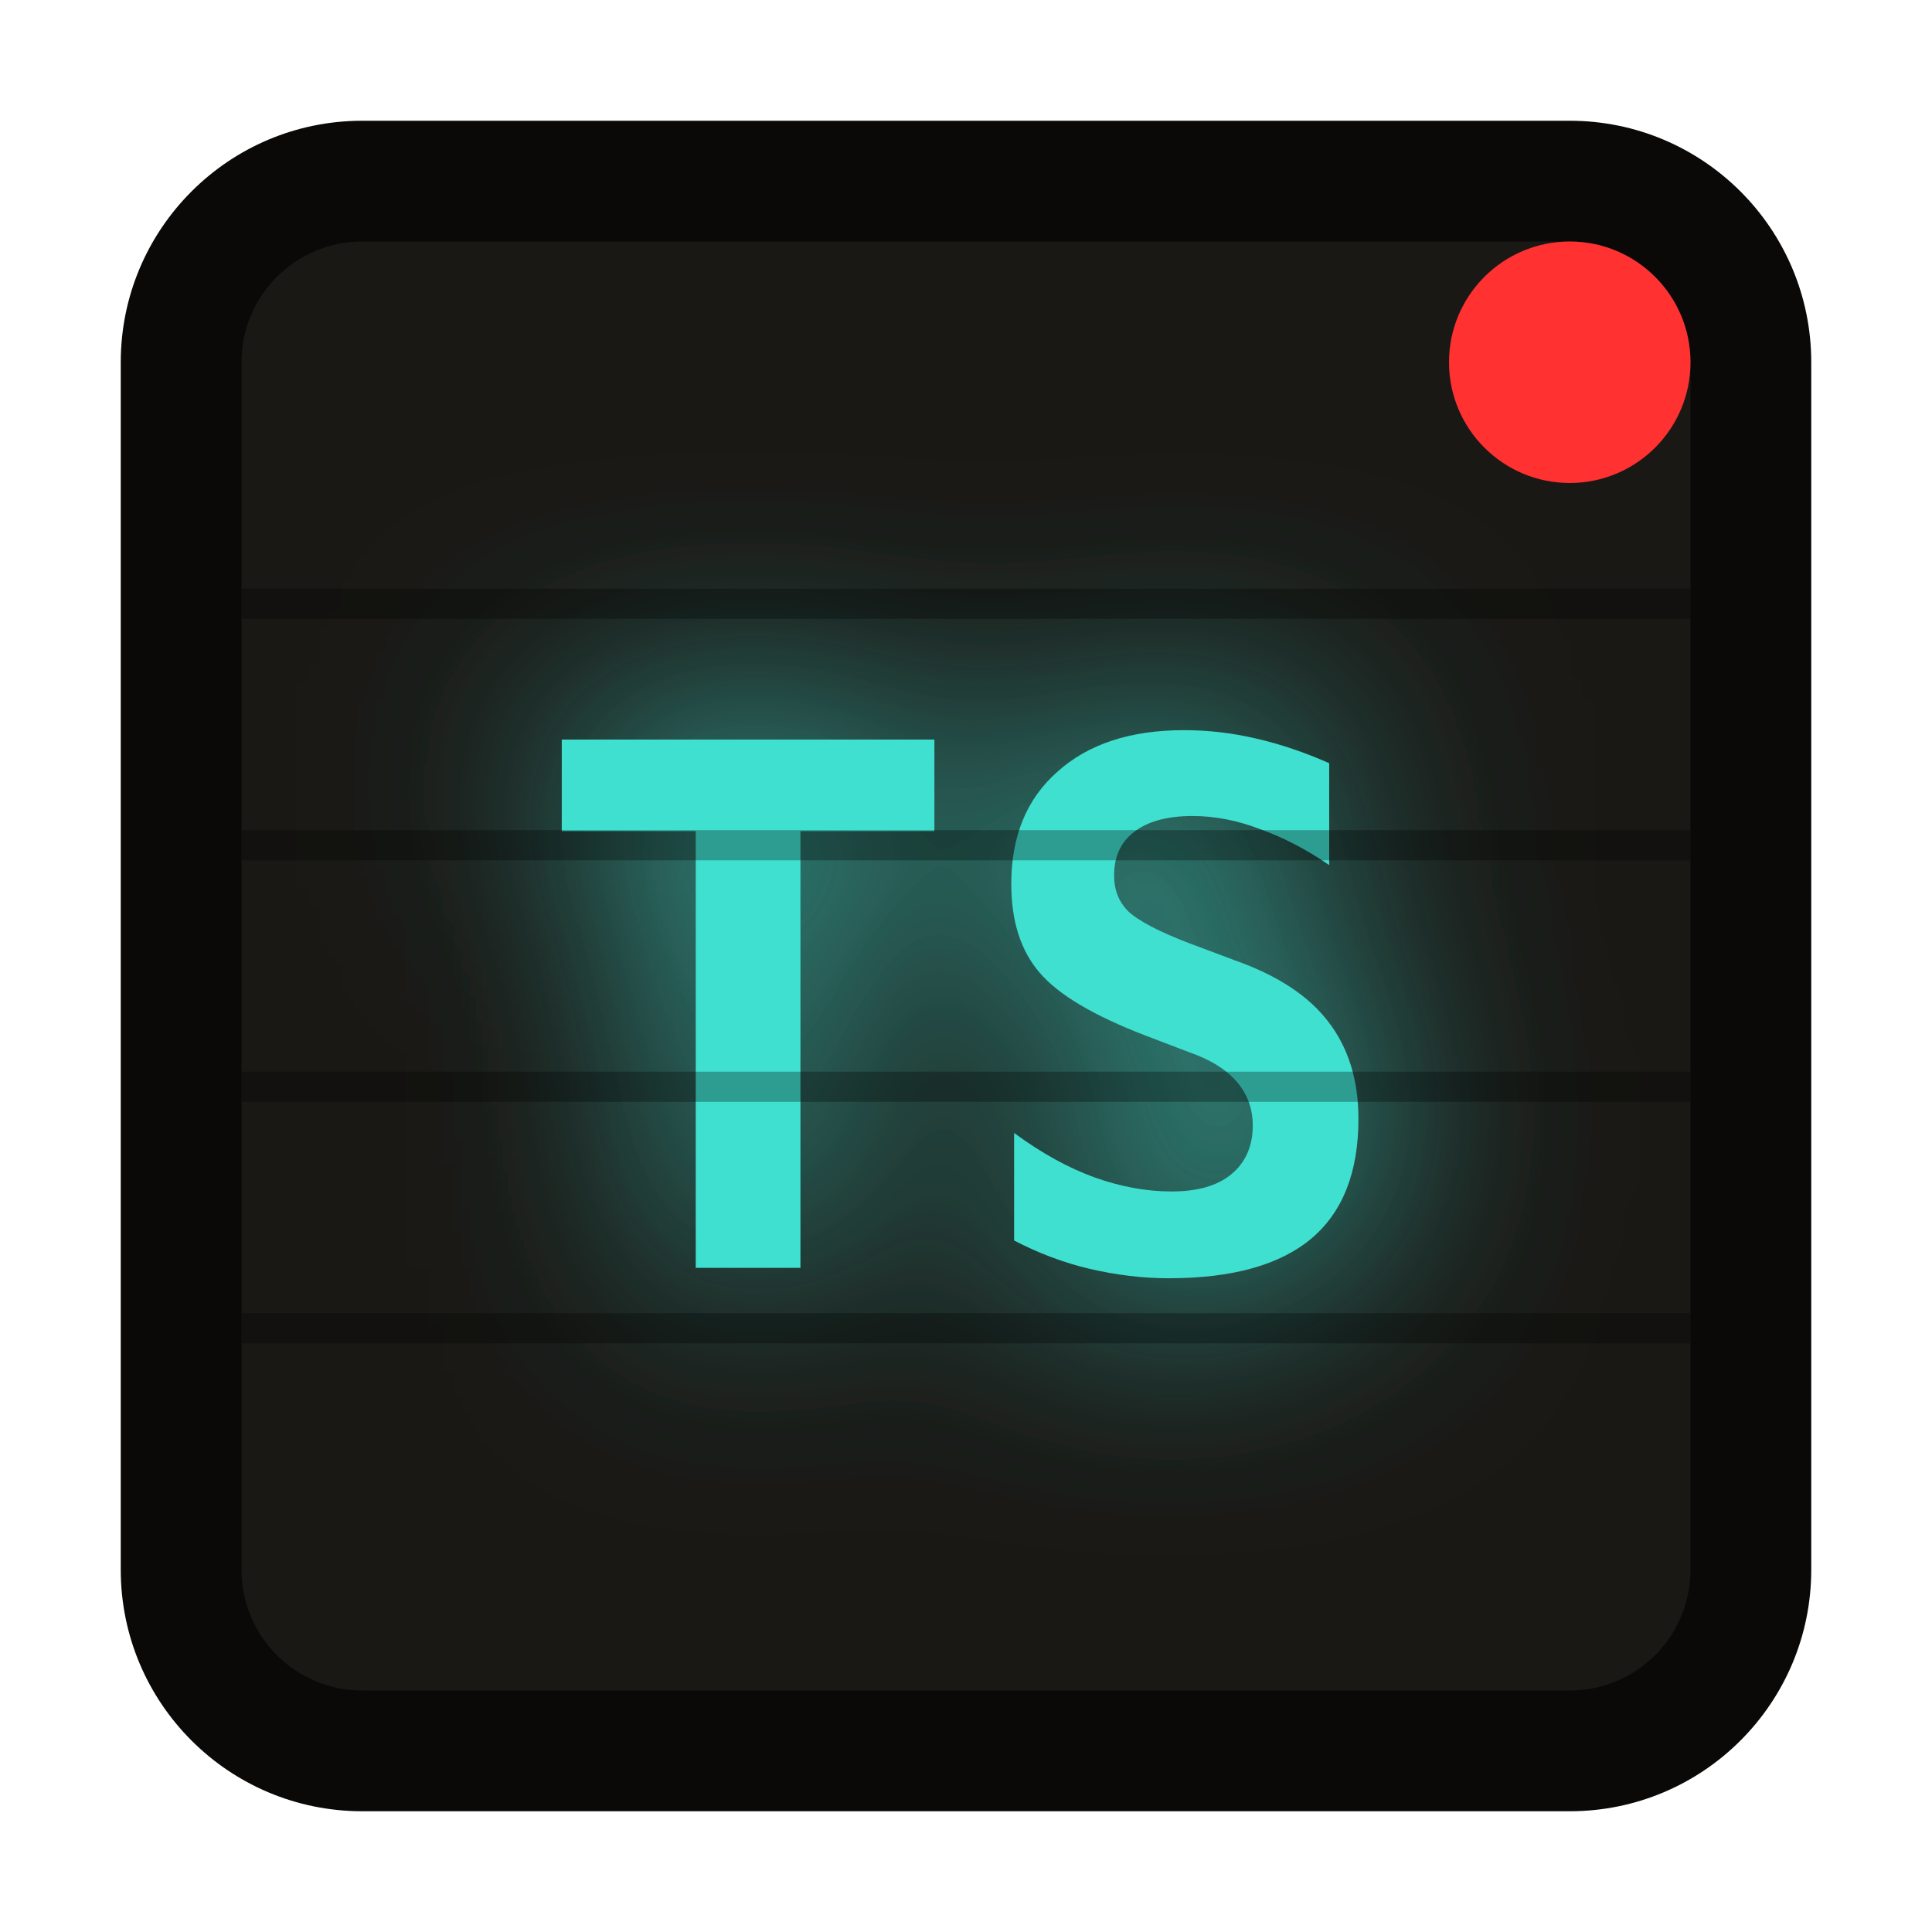
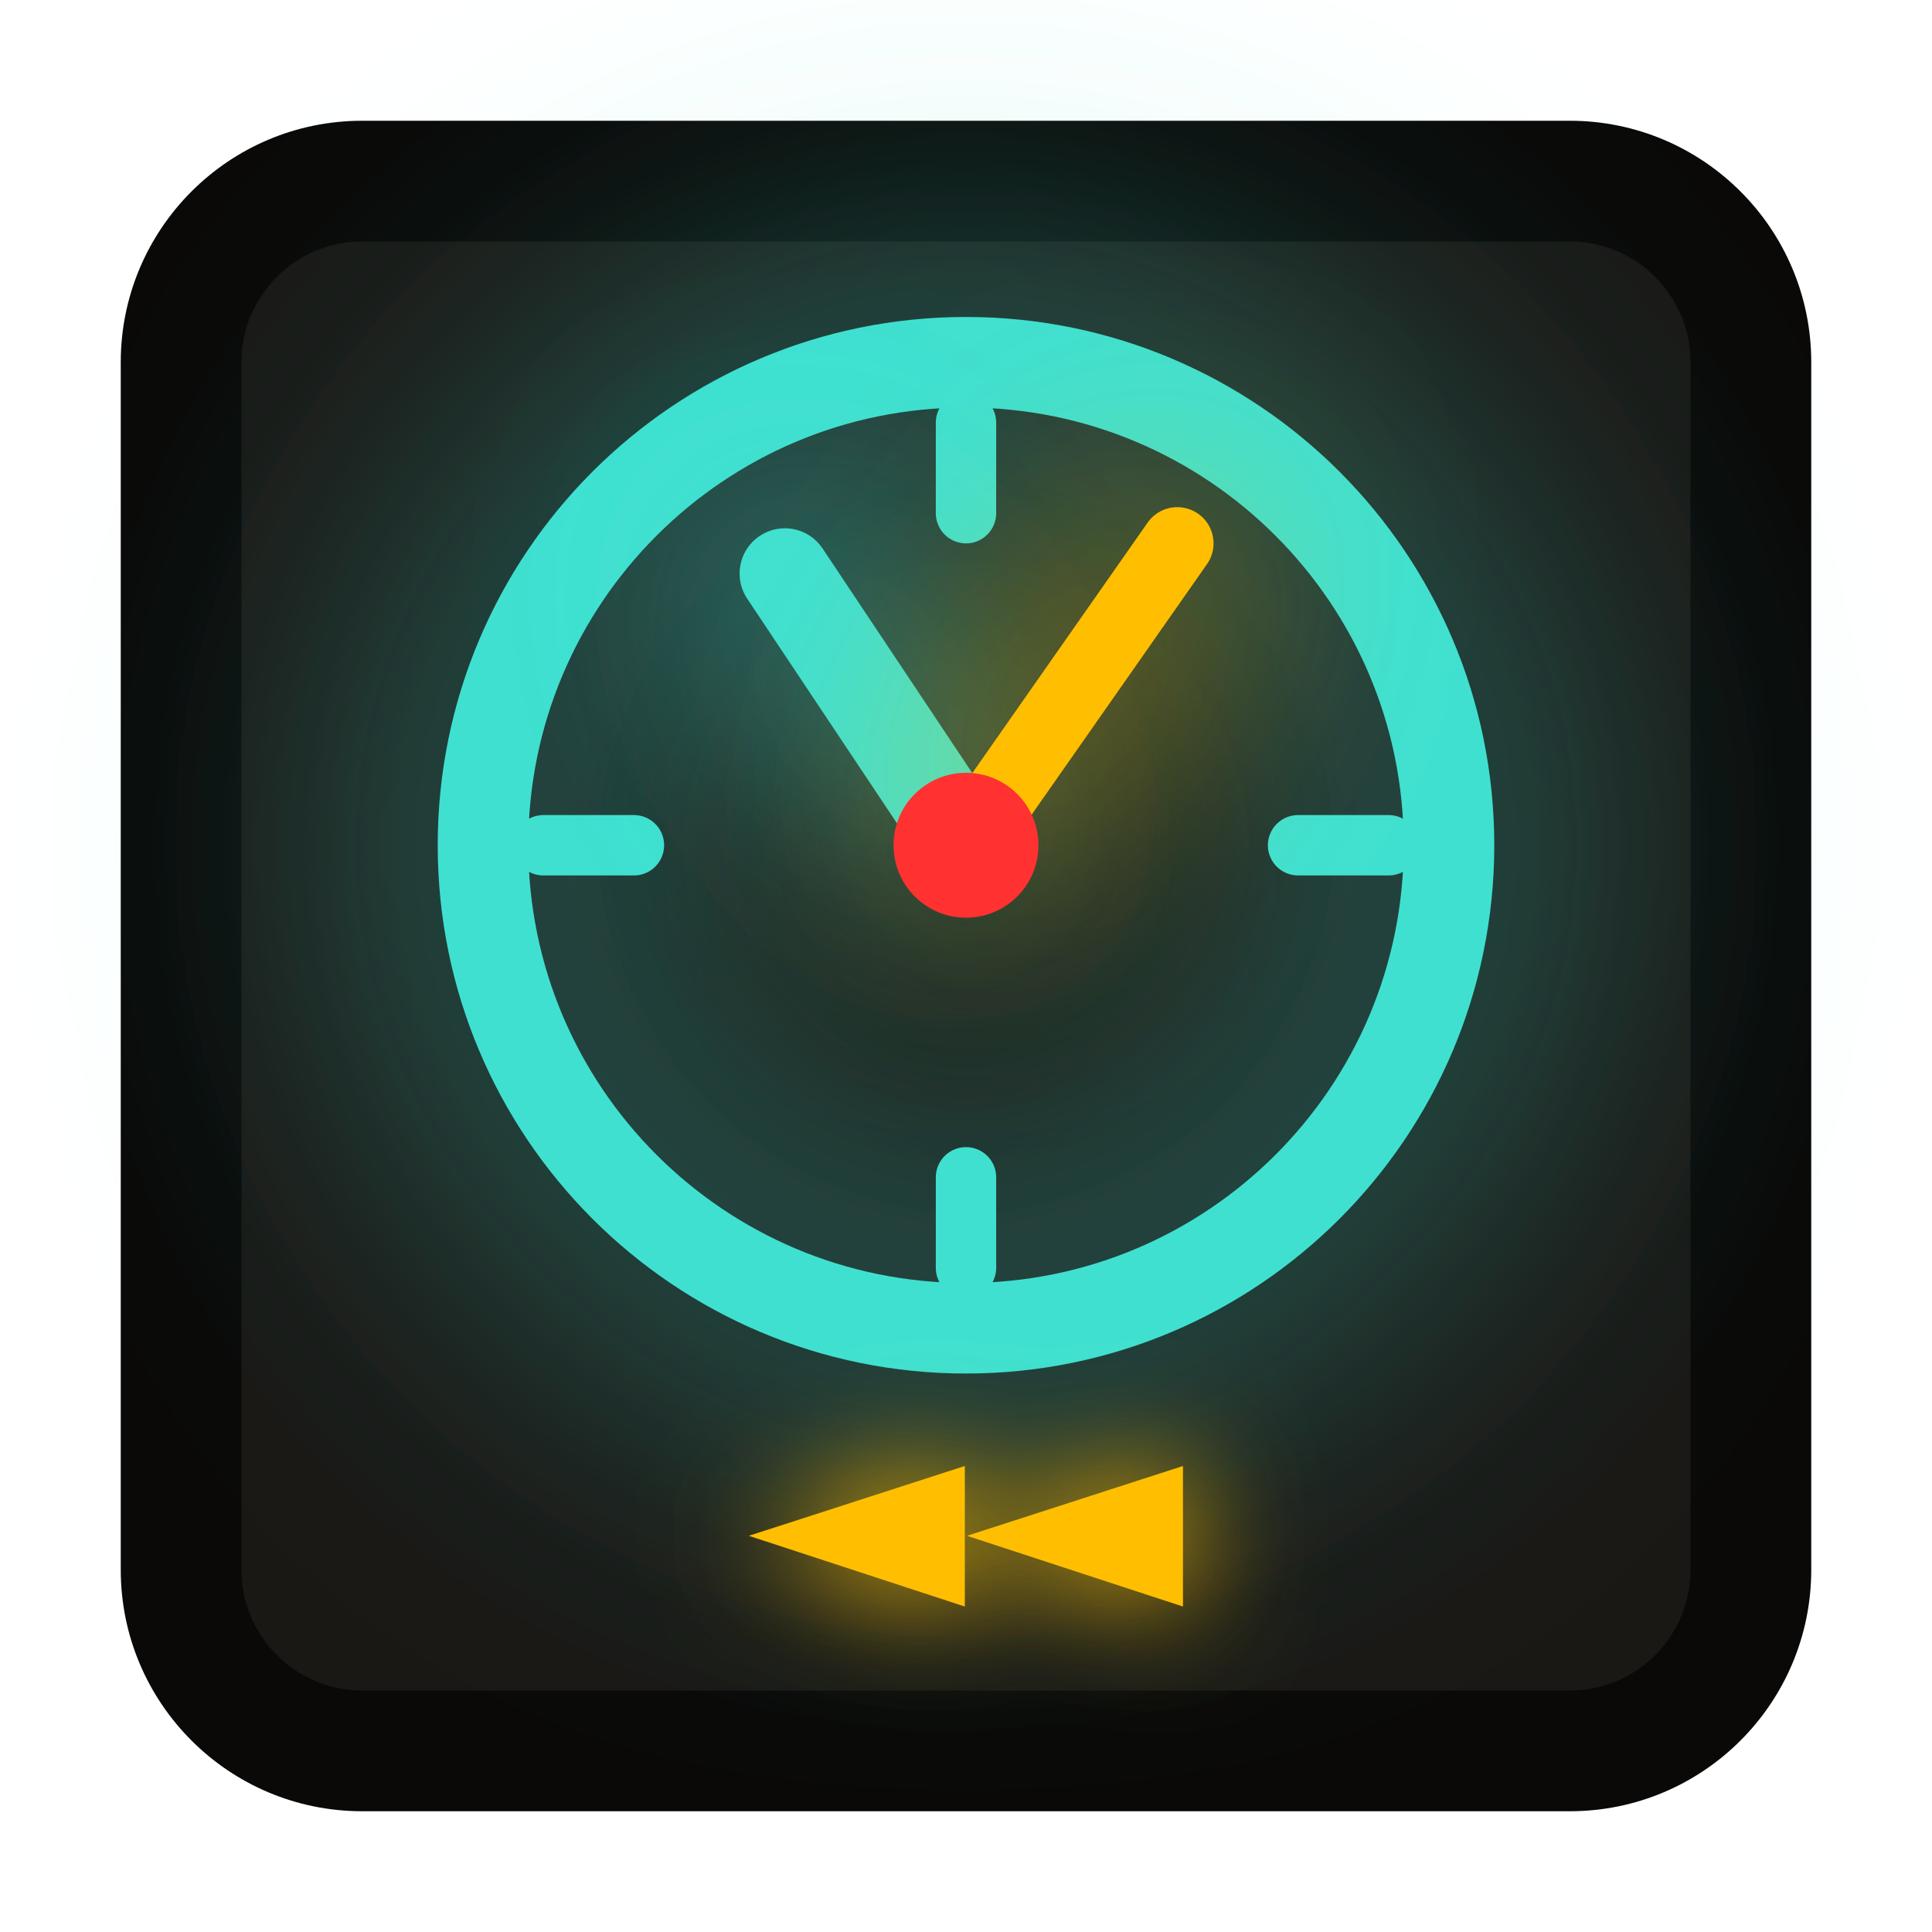
<svg xmlns="http://www.w3.org/2000/svg" viewBox="0 0 32 32">
  <rect x="2" y="2" width="28" height="28" rx="4" fill="#0a0908" />
  <rect x="4" y="4" width="24" height="24" rx="2" fill="#1a1815" />
-   <text x="16" y="21" font-family="monospace" font-size="12" font-weight="bold" fill="#40e0d0" text-anchor="middle" style="filter: drop-shadow(0 0 2px #40e0d0);">TS</text>
-   <line x1="4" y1="10" x2="28" y2="10" stroke="#000" stroke-opacity="0.3" stroke-width="0.5" />
-   <line x1="4" y1="14" x2="28" y2="14" stroke="#000" stroke-opacity="0.3" stroke-width="0.5" />
-   <line x1="4" y1="18" x2="28" y2="18" stroke="#000" stroke-opacity="0.3" stroke-width="0.5" />
-   <line x1="4" y1="22" x2="28" y2="22" stroke="#000" stroke-opacity="0.3" stroke-width="0.5" />
-   <circle cx="26" cy="6" r="2" fill="#ff3131" />
+   <circle cx="16" cy="14" r="8" fill="none" stroke="#40e0d0" stroke-width="1.5" style="filter: drop-shadow(0 0 3px #40e0d0);" />
+   <line x1="16" y1="7" x2="16" y2="8.5" stroke="#40e0d0" stroke-width="1" stroke-linecap="round" />
+   <line x1="16" y1="19.5" x2="16" y2="21" stroke="#40e0d0" stroke-width="1" stroke-linecap="round" />
+   <line x1="9" y1="14" x2="10.5" y2="14" stroke="#40e0d0" stroke-width="1" stroke-linecap="round" />
+   <line x1="21.5" y1="14" x2="23" y2="14" stroke="#40e0d0" stroke-width="1" stroke-linecap="round" />
+   <line x1="16" y1="14" x2="13" y2="9.5" stroke="#40e0d0" stroke-width="1.5" stroke-linecap="round" style="filter: drop-shadow(0 0 2px #40e0d0);" />
+   <line x1="16" y1="14" x2="19.5" y2="9" stroke="#ffbf00" stroke-width="1.2" stroke-linecap="round" style="filter: drop-shadow(0 0 2px #ffbf00);" />
+   <circle cx="16" cy="14" r="1.2" fill="#ff3131" />
+   <text x="16" y="27" font-family="monospace" font-size="6" fill="#ffbf00" text-anchor="middle" style="filter: drop-shadow(0 0 1px #ffbf00);">◄◄</text>
</svg>
